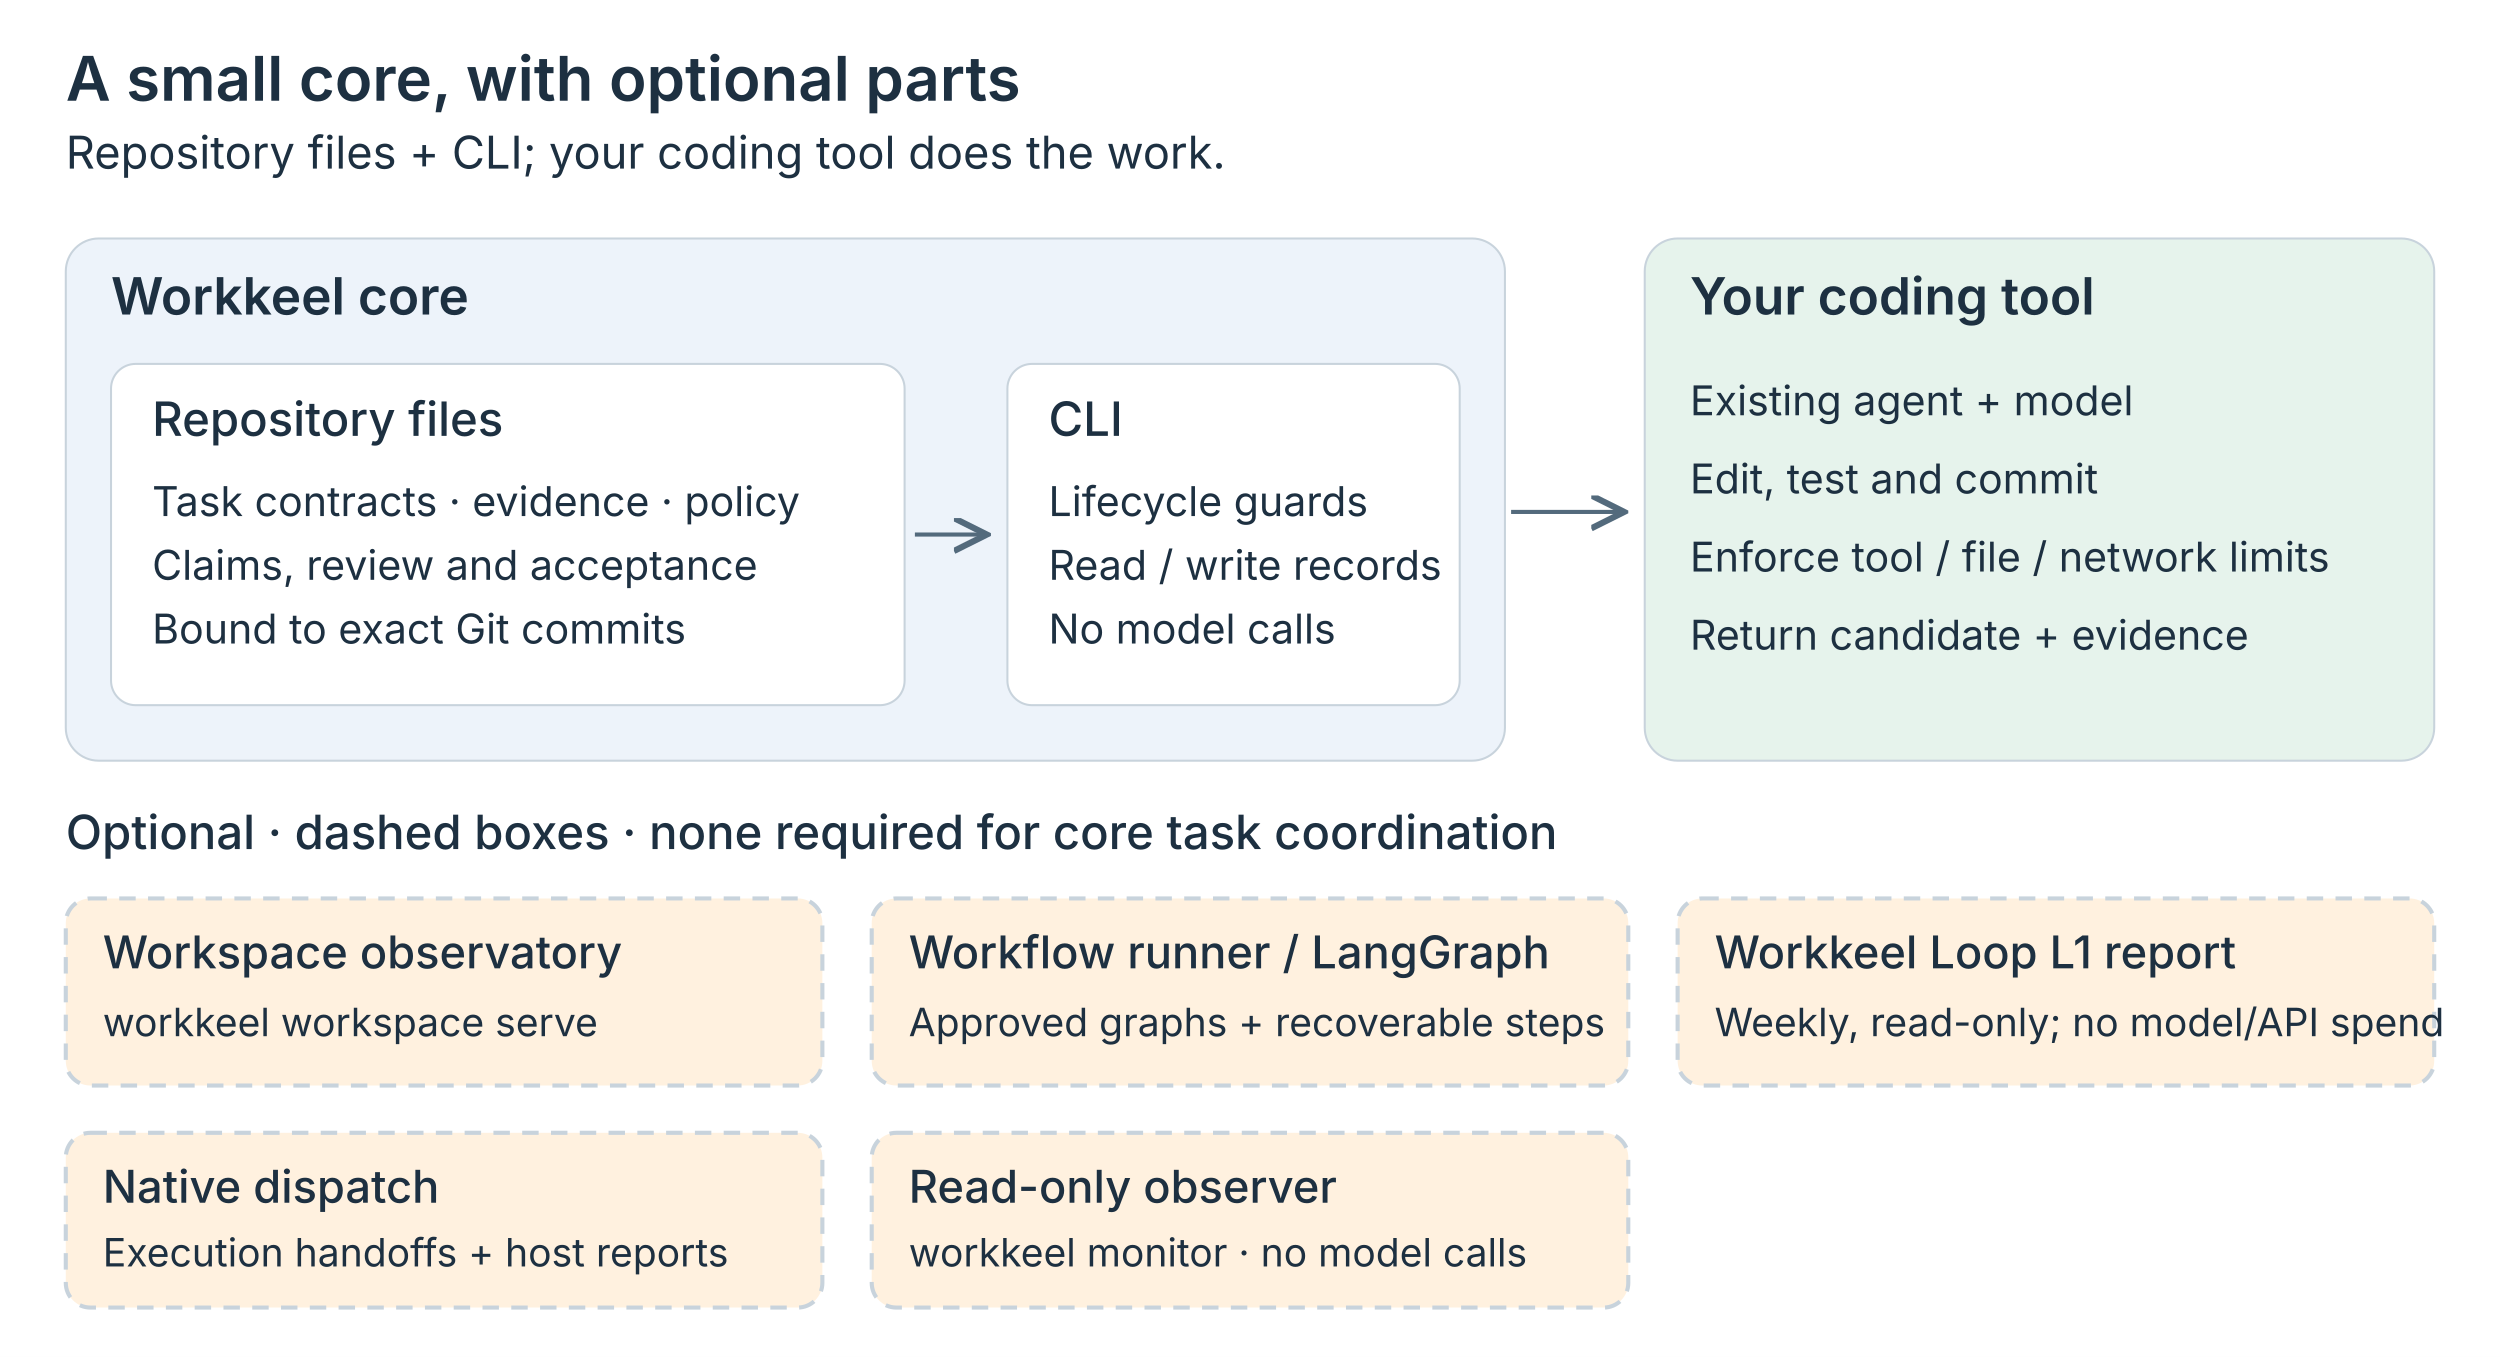
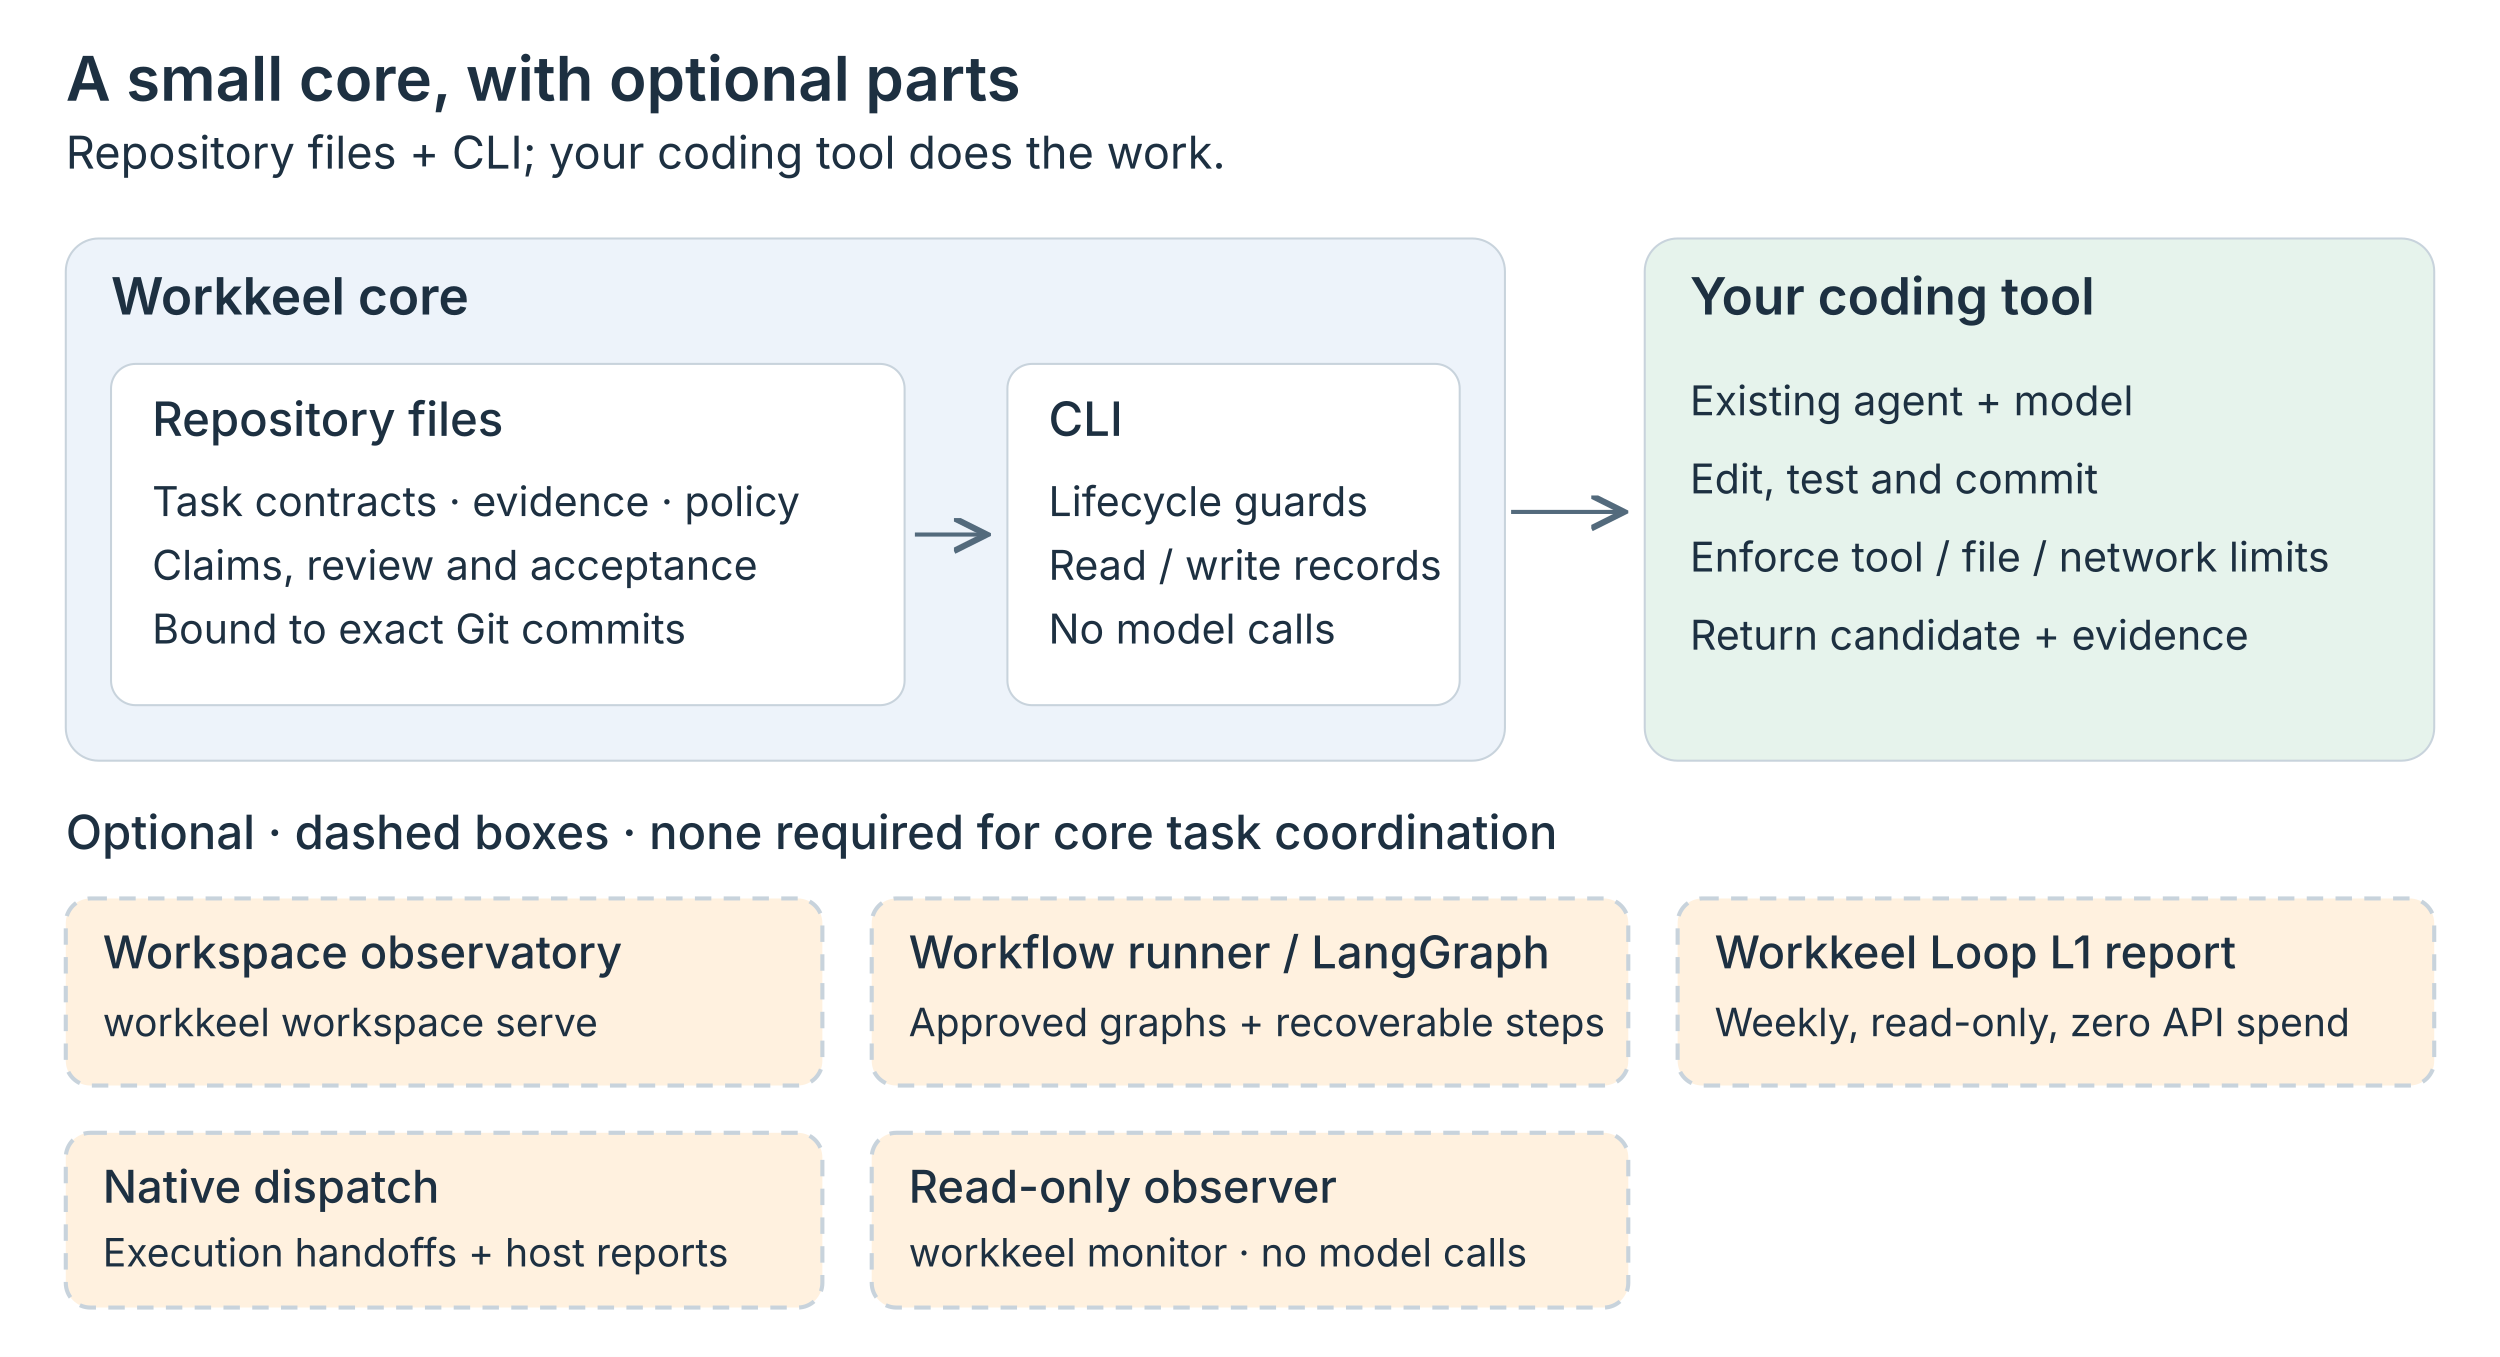
<svg xmlns="http://www.w3.org/2000/svg" width="1216" height="660" viewBox="0 0 1216 660" role="img" aria-labelledby="title desc">
  <defs>
    <marker id="arrow" markerWidth="9" markerHeight="9" refX="8" refY="4" orient="auto">
      <path d="M0 0L8 4L0 8" fill="none" stroke="#536a7c" stroke-width="1.5" />
    </marker>
    <style>
      text{font-family:system-ui,-apple-system,BlinkMacSystemFont,Segoe UI,sans-serif;fill:#1d3041}
      .heading{font-size:25px;font-weight:600}.body{font-size:20px}
      .optional{fill:#fff1df;stroke:#c8d3dc;stroke-width:2;stroke-dasharray:8 6}
    </style>
  </defs>
  <rect width="100%" height="100%" fill="#fff" />
  <text x="32" y="49" font-size="30" font-weight="600">A small core, with optional parts</text>
  <text x="32" y="82" font-size="22">Repository files + CLI; your coding tool does the work.</text>
  <rect x="32" y="116" width="700" height="254" rx="16" fill="#edf3fa" stroke="#c8d3dc" />
  <text x="54" y="153" class="heading">Workkeel core</text>
  <rect x="54" y="177" width="386" height="166" rx="12" fill="#fff" stroke="#c8d3dc" />
  <text x="74" y="212" font-size="23" font-weight="500">Repository files</text>
  <text x="74" y="251" class="body">Task contracts · evidence · policy</text>
  <text x="74" y="282" class="body">Claims, review and acceptance</text>
  <text x="74" y="313" class="body">Bound to exact Git commits</text>
  <path d="M445 260H480" fill="none" stroke="#536a7c" stroke-width="2" marker-end="url(#arrow)" />
  <rect x="490" y="177" width="220" height="166" rx="12" fill="#fff" stroke="#c8d3dc" />
  <text x="510" y="212" font-size="23" font-weight="500">CLI</text>
  <text x="510" y="251" class="body">Lifecycle guards</text>
  <text x="510" y="282" class="body">Read / write records</text>
  <text x="510" y="313" class="body">No model calls</text>
  <path d="M735 249H790" fill="none" stroke="#536a7c" stroke-width="2" marker-end="url(#arrow)" />
  <rect x="800" y="116" width="384" height="254" rx="16" fill="#e6f3ec" stroke="#c8d3dc" />
  <text x="822" y="153" class="heading">Your coding tool</text>
  <text x="822" y="202" class="body">Existing agent + model</text>
  <text x="822" y="240" class="body">Edit, test and commit</text>
  <text x="822" y="278" class="body">Enforce tool / file / network limits</text>
  <text x="822" y="316" class="body">Return candidate + evidence</text>
  <text x="32" y="413" font-size="23" font-weight="500">Optional · dashed boxes · none required for core task coordination</text>
  <g transform="translate(32 437)">
    <rect class="optional" width="368" height="91" rx="12" />
    <text x="18" y="34" font-size="22" font-weight="500">Workspace observatory</text>
    <text x="18" y="67" font-size="19">workkeel workspace serve</text>
  </g>
  <g transform="translate(424 437)">
    <rect class="optional" width="368" height="91" rx="12" />
    <text x="18" y="34" font-size="22" font-weight="500">Workflow runner / LangGraph</text>
    <text x="18" y="67" font-size="19">Approved graphs + recoverable steps</text>
  </g>
  <g transform="translate(816 437)">
    <rect class="optional" width="368" height="91" rx="12" />
    <text x="18" y="34" font-size="22" font-weight="500">Workkeel Loop L1 report</text>
-     <text x="18" y="67" font-size="19">Weekly, read-only; no model/API spend</text>
+     <text x="18" y="67" font-size="19">Weekly, read-only, zero API spend</text>
  </g>
  <g transform="translate(32 551)">
    <rect class="optional" width="368" height="85" rx="12" />
    <text x="18" y="34" font-size="22" font-weight="500">Native dispatch</text>
    <text x="18" y="65" font-size="19">Execution handoffs + host reports</text>
  </g>
  <g transform="translate(424 551)">
    <rect class="optional" width="368" height="85" rx="12" />
    <text x="18" y="34" font-size="22" font-weight="500">Read-only observer</text>
    <text x="18" y="65" font-size="19">workkeel monitor · no model calls</text>
  </g>
</svg>
